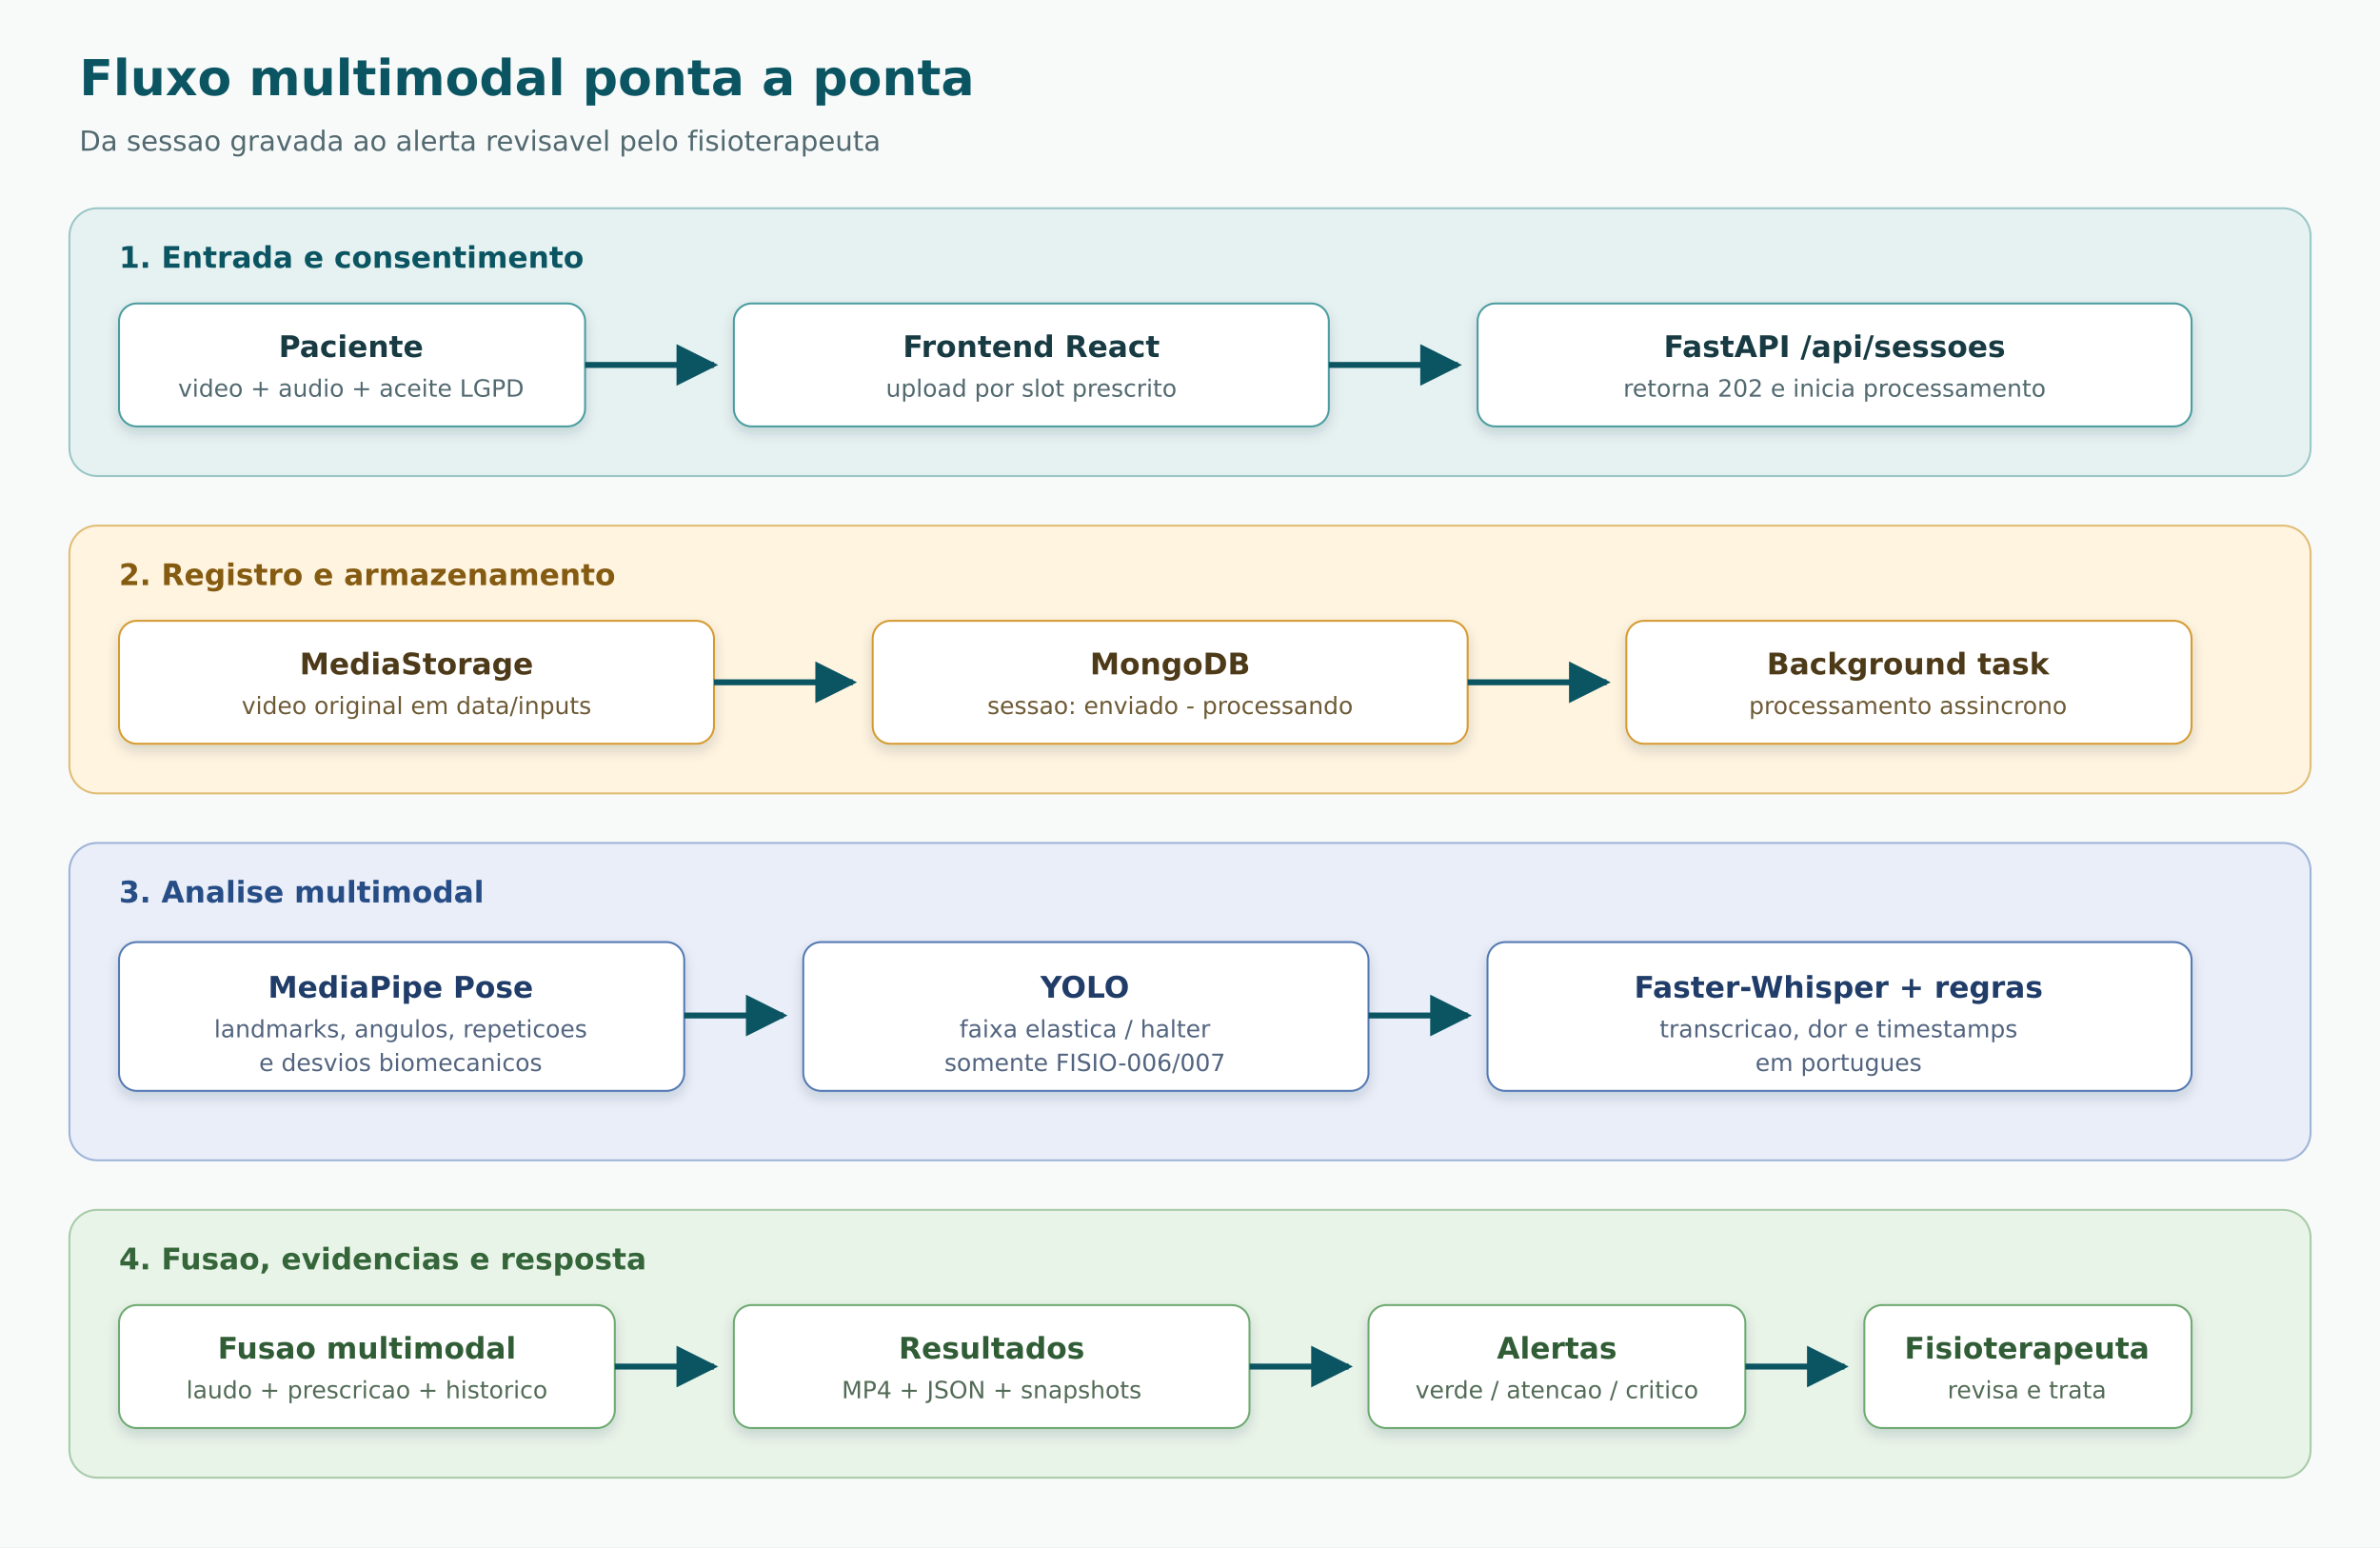
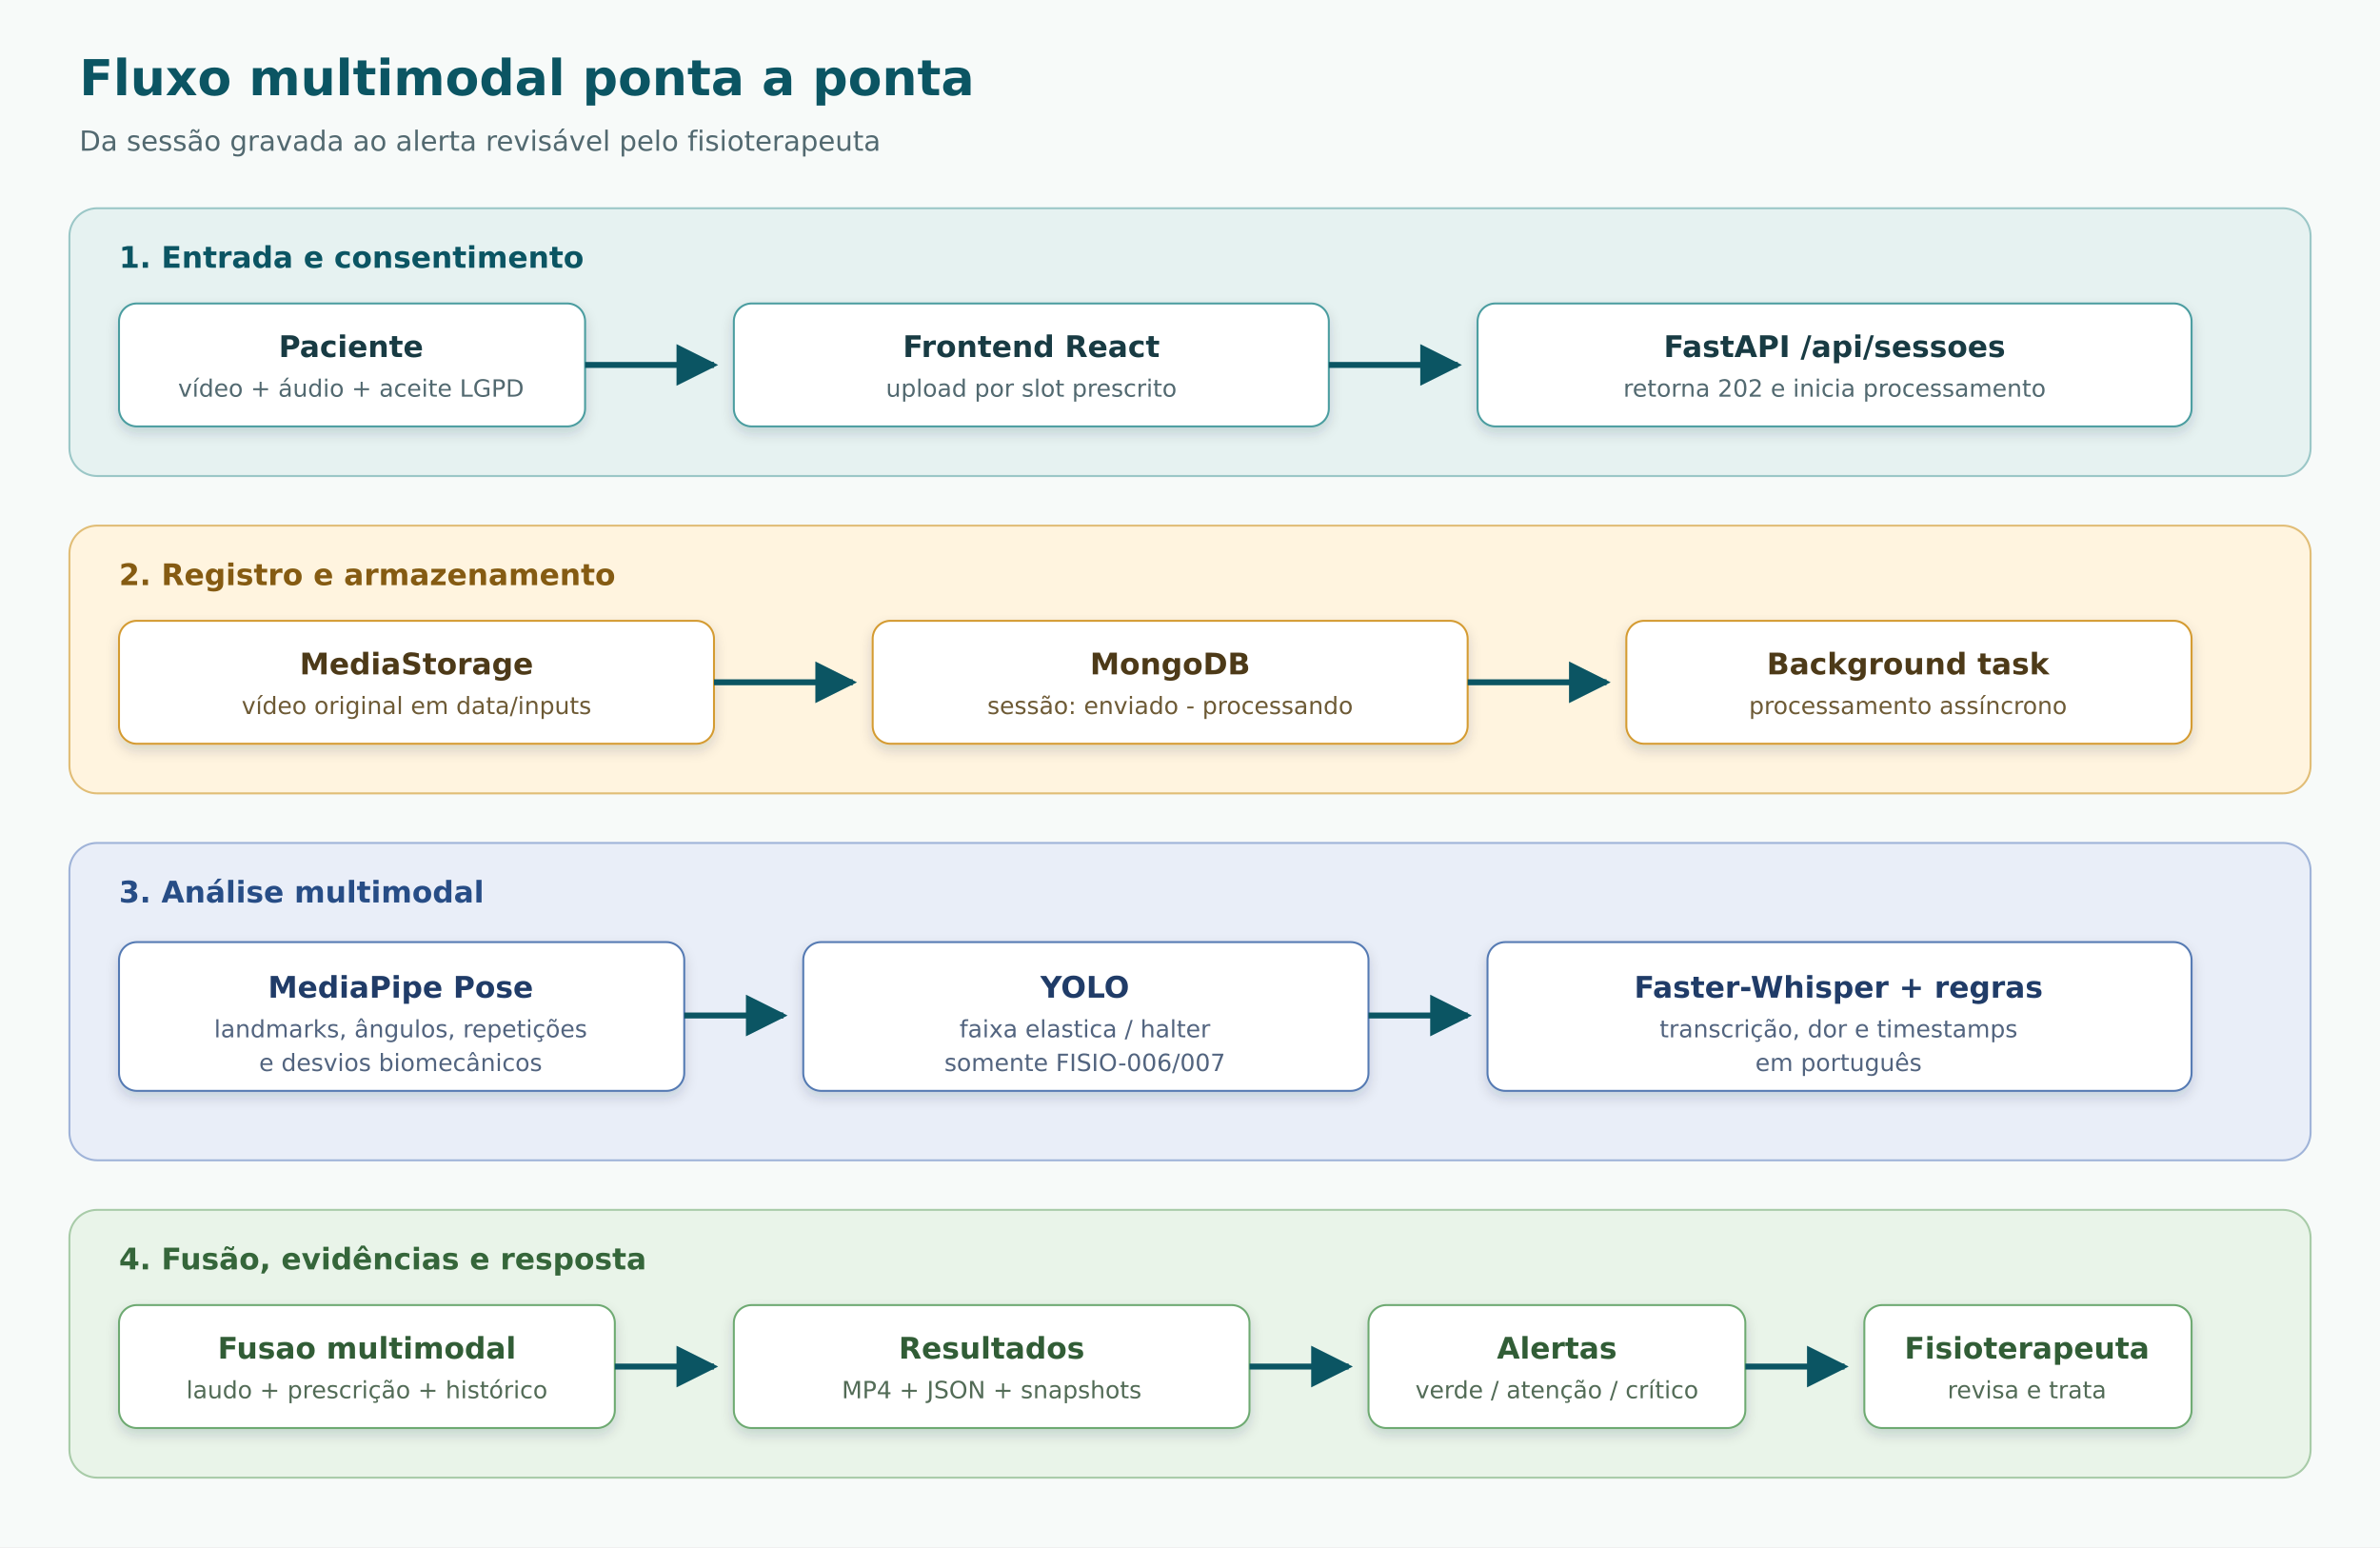
<svg xmlns="http://www.w3.org/2000/svg" width="1200" height="780" viewBox="0 0 1200 780" role="img" aria-labelledby="title desc">
  <defs>
    <marker id="arrow" viewBox="0 0 10 10" refX="9" refY="5" markerWidth="7" markerHeight="7" orient="auto-start-reverse">
      <path d="M 0 0 L 10 5 L 0 10 z" fill="#0b5563" />
    </marker>
    <filter id="shadow" x="-10%" y="-10%" width="120%" height="130%">
      <feDropShadow dx="0" dy="3" stdDeviation="3" flood-color="#12343b" flood-opacity="0.16" />
    </filter>
  </defs>
  <rect width="1200" height="780" fill="#f7faf9" />
  <text x="40" y="48" font-family="DejaVu Sans, sans-serif" font-size="25" font-weight="700" fill="#0b5563">Fluxo multimodal ponta a ponta</text>
-   <text x="40" y="76" font-family="DejaVu Sans, sans-serif" font-size="14" fill="#526970">Da sessao gravada ao alerta revisavel pelo fisioterapeuta</text>
+   <text x="40" y="76" font-family="DejaVu Sans, sans-serif" font-size="14" fill="#526970">Da sessão gravada ao alerta revisável pelo fisioterapeuta</text>
  <rect x="35" y="105" width="1130" height="135" rx="14" fill="#e6f2f1" stroke="#9bc7c7" />
  <text x="60" y="135" font-family="DejaVu Sans, sans-serif" font-size="15" font-weight="700" fill="#0b5563">1. Entrada e consentimento</text>
  <rect x="60" y="153" width="235" height="62" rx="9" fill="#ffffff" stroke="#4b9da0" filter="url(#shadow)" />
  <text x="177" y="180" text-anchor="middle" font-family="DejaVu Sans, sans-serif" font-size="15" font-weight="700" fill="#183b43">Paciente</text>
-   <text x="177" y="200" text-anchor="middle" font-family="DejaVu Sans, sans-serif" font-size="12" fill="#526970">video + audio + aceite LGPD</text>
+   <text x="177" y="200" text-anchor="middle" font-family="DejaVu Sans, sans-serif" font-size="12" fill="#526970">vídeo + áudio + aceite LGPD</text>
  <path d="M 295 184 H 360" stroke="#0b5563" stroke-width="3" marker-end="url(#arrow)" />
  <rect x="370" y="153" width="300" height="62" rx="9" fill="#ffffff" stroke="#4b9da0" filter="url(#shadow)" />
  <text x="520" y="180" text-anchor="middle" font-family="DejaVu Sans, sans-serif" font-size="15" font-weight="700" fill="#183b43">Frontend React</text>
  <text x="520" y="200" text-anchor="middle" font-family="DejaVu Sans, sans-serif" font-size="12" fill="#526970">upload por slot prescrito</text>
  <path d="M 670 184 H 735" stroke="#0b5563" stroke-width="3" marker-end="url(#arrow)" />
  <rect x="745" y="153" width="360" height="62" rx="9" fill="#ffffff" stroke="#4b9da0" filter="url(#shadow)" />
  <text x="925" y="180" text-anchor="middle" font-family="DejaVu Sans, sans-serif" font-size="15" font-weight="700" fill="#183b43">FastAPI /api/sessoes</text>
  <text x="925" y="200" text-anchor="middle" font-family="DejaVu Sans, sans-serif" font-size="12" fill="#526970">retorna 202 e inicia processamento</text>
  <rect x="35" y="265" width="1130" height="135" rx="14" fill="#fff4df" stroke="#e1bd76" />
  <text x="60" y="295" font-family="DejaVu Sans, sans-serif" font-size="15" font-weight="700" fill="#855b12">2. Registro e armazenamento</text>
  <rect x="60" y="313" width="300" height="62" rx="9" fill="#ffffff" stroke="#d49b31" filter="url(#shadow)" />
  <text x="210" y="340" text-anchor="middle" font-family="DejaVu Sans, sans-serif" font-size="15" font-weight="700" fill="#4d3a18">MediaStorage</text>
-   <text x="210" y="360" text-anchor="middle" font-family="DejaVu Sans, sans-serif" font-size="12" fill="#6d5a35">video original em data/inputs</text>
+   <text x="210" y="360" text-anchor="middle" font-family="DejaVu Sans, sans-serif" font-size="12" fill="#6d5a35">vídeo original em data/inputs</text>
  <path d="M 360 344 H 430" stroke="#0b5563" stroke-width="3" marker-end="url(#arrow)" />
  <rect x="440" y="313" width="300" height="62" rx="9" fill="#ffffff" stroke="#d49b31" filter="url(#shadow)" />
  <text x="590" y="340" text-anchor="middle" font-family="DejaVu Sans, sans-serif" font-size="15" font-weight="700" fill="#4d3a18">MongoDB</text>
-   <text x="590" y="360" text-anchor="middle" font-family="DejaVu Sans, sans-serif" font-size="12" fill="#6d5a35">sessao: enviado - processando</text>
+   <text x="590" y="360" text-anchor="middle" font-family="DejaVu Sans, sans-serif" font-size="12" fill="#6d5a35">sessão: enviado - processando</text>
  <path d="M 740 344 H 810" stroke="#0b5563" stroke-width="3" marker-end="url(#arrow)" />
  <rect x="820" y="313" width="285" height="62" rx="9" fill="#ffffff" stroke="#d49b31" filter="url(#shadow)" />
  <text x="962" y="340" text-anchor="middle" font-family="DejaVu Sans, sans-serif" font-size="15" font-weight="700" fill="#4d3a18">Background task</text>
-   <text x="962" y="360" text-anchor="middle" font-family="DejaVu Sans, sans-serif" font-size="12" fill="#6d5a35">processamento assincrono</text>
+   <text x="962" y="360" text-anchor="middle" font-family="DejaVu Sans, sans-serif" font-size="12" fill="#6d5a35">processamento assíncrono</text>
  <rect x="35" y="425" width="1130" height="160" rx="14" fill="#e9eef8" stroke="#9fb3d8" />
-   <text x="60" y="455" font-family="DejaVu Sans, sans-serif" font-size="15" font-weight="700" fill="#274d86">3. Analise multimodal</text>
+   <text x="60" y="455" font-family="DejaVu Sans, sans-serif" font-size="15" font-weight="700" fill="#274d86">3. Análise multimodal</text>
  <rect x="60" y="475" width="285" height="75" rx="9" fill="#ffffff" stroke="#557ab3" filter="url(#shadow)" />
  <text x="202" y="503" text-anchor="middle" font-family="DejaVu Sans, sans-serif" font-size="15" font-weight="700" fill="#203c68">MediaPipe Pose</text>
-   <text x="202" y="523" text-anchor="middle" font-family="Deja Vu Sans, sans-serif" font-size="12" fill="#52647f">landmarks, angulos, repeticoes</text>
-   <text x="202" y="540" text-anchor="middle" font-family="Deja Vu Sans, sans-serif" font-size="12" fill="#52647f">e desvios biomecanicos</text>
+   <text x="202" y="523" text-anchor="middle" font-family="Deja Vu Sans, sans-serif" font-size="12" fill="#52647f">landmarks, ângulos, repetições</text>
+   <text x="202" y="540" text-anchor="middle" font-family="Deja Vu Sans, sans-serif" font-size="12" fill="#52647f">e desvios biomecânicos</text>
  <path d="M 345 512 H 395" stroke="#0b5563" stroke-width="3" marker-end="url(#arrow)" />
  <rect x="405" y="475" width="285" height="75" rx="9" fill="#ffffff" stroke="#557ab3" filter="url(#shadow)" />
  <text x="547" y="503" text-anchor="middle" font-family="DejaVu Sans, sans-serif" font-size="15" font-weight="700" fill="#203c68">YOLO</text>
  <text x="547" y="523" text-anchor="middle" font-family="Deja Vu Sans, sans-serif" font-size="12" fill="#52647f">faixa elastica / halter</text>
  <text x="547" y="540" text-anchor="middle" font-family="Deja Vu Sans, sans-serif" font-size="12" fill="#52647f">somente FISIO-006/007</text>
  <path d="M 690 512 H 740" stroke="#0b5563" stroke-width="3" marker-end="url(#arrow)" />
  <rect x="750" y="475" width="355" height="75" rx="9" fill="#ffffff" stroke="#557ab3" filter="url(#shadow)" />
  <text x="927" y="503" text-anchor="middle" font-family="DejaVu Sans, sans-serif" font-size="15" font-weight="700" fill="#203c68">Faster-Whisper + regras</text>
-   <text x="927" y="523" text-anchor="middle" font-family="Deja Vu Sans, sans-serif" font-size="12" fill="#52647f">transcricao, dor e timestamps</text>
-   <text x="927" y="540" text-anchor="middle" font-family="Deja Vu Sans, sans-serif" font-size="12" fill="#52647f">em portugues</text>
+   <text x="927" y="523" text-anchor="middle" font-family="Deja Vu Sans, sans-serif" font-size="12" fill="#52647f">transcrição, dor e timestamps</text>
+   <text x="927" y="540" text-anchor="middle" font-family="Deja Vu Sans, sans-serif" font-size="12" fill="#52647f">em português</text>
  <rect x="35" y="610" width="1130" height="135" rx="14" fill="#e9f4e9" stroke="#a8cba8" />
-   <text x="60" y="640" font-family="Deja Vu Sans, sans-serif" font-size="15" font-weight="700" fill="#35663a">4. Fusao, evidencias e resposta</text>
+   <text x="60" y="640" font-family="Deja Vu Sans, sans-serif" font-size="15" font-weight="700" fill="#35663a">4. Fusão, evidências e resposta</text>
  <rect x="60" y="658" width="250" height="62" rx="9" fill="#ffffff" stroke="#6eaa72" filter="url(#shadow)" />
  <text x="185" y="685" text-anchor="middle" font-family="Deja Vu Sans, sans-serif" font-size="15" font-weight="700" fill="#315d36">Fusao multimodal</text>
-   <text x="185" y="705" text-anchor="middle" font-family="Deja Vu Sans, sans-serif" font-size="12" fill="#526b56">laudo + prescricao + historico</text>
+   <text x="185" y="705" text-anchor="middle" font-family="Deja Vu Sans, sans-serif" font-size="12" fill="#526b56">laudo + prescrição + histórico</text>
  <path d="M 310 689 H 360" stroke="#0b5563" stroke-width="3" marker-end="url(#arrow)" />
  <rect x="370" y="658" width="260" height="62" rx="9" fill="#ffffff" stroke="#6eaa72" filter="url(#shadow)" />
  <text x="500" y="685" text-anchor="middle" font-family="Deja Vu Sans, sans-serif" font-size="15" font-weight="700" fill="#315d36">Resultados</text>
  <text x="500" y="705" text-anchor="middle" font-family="Deja Vu Sans, sans-serif" font-size="12" fill="#526b56">MP4 + JSON + snapshots</text>
  <path d="M 630 689 H 680" stroke="#0b5563" stroke-width="3" marker-end="url(#arrow)" />
  <rect x="690" y="658" width="190" height="62" rx="9" fill="#ffffff" stroke="#6eaa72" filter="url(#shadow)" />
  <text x="785" y="685" text-anchor="middle" font-family="Deja Vu Sans, sans-serif" font-size="15" font-weight="700" fill="#315d36">Alertas</text>
-   <text x="785" y="705" text-anchor="middle" font-family="Deja Vu Sans, sans-serif" font-size="12" fill="#526b56">verde / atencao / critico</text>
+   <text x="785" y="705" text-anchor="middle" font-family="Deja Vu Sans, sans-serif" font-size="12" fill="#526b56">verde / atenção / crítico</text>
  <path d="M 880 689 H 930" stroke="#0b5563" stroke-width="3" marker-end="url(#arrow)" />
  <rect x="940" y="658" width="165" height="62" rx="9" fill="#ffffff" stroke="#6eaa72" filter="url(#shadow)" />
  <text x="1022" y="685" text-anchor="middle" font-family="DejaVu Sans, sans-serif" font-size="15" font-weight="700" fill="#315d36">Fisioterapeuta</text>
  <text x="1022" y="705" text-anchor="middle" font-family="Deja Vu Sans, sans-serif" font-size="12" fill="#526b56">revisa e trata</text>
</svg>
